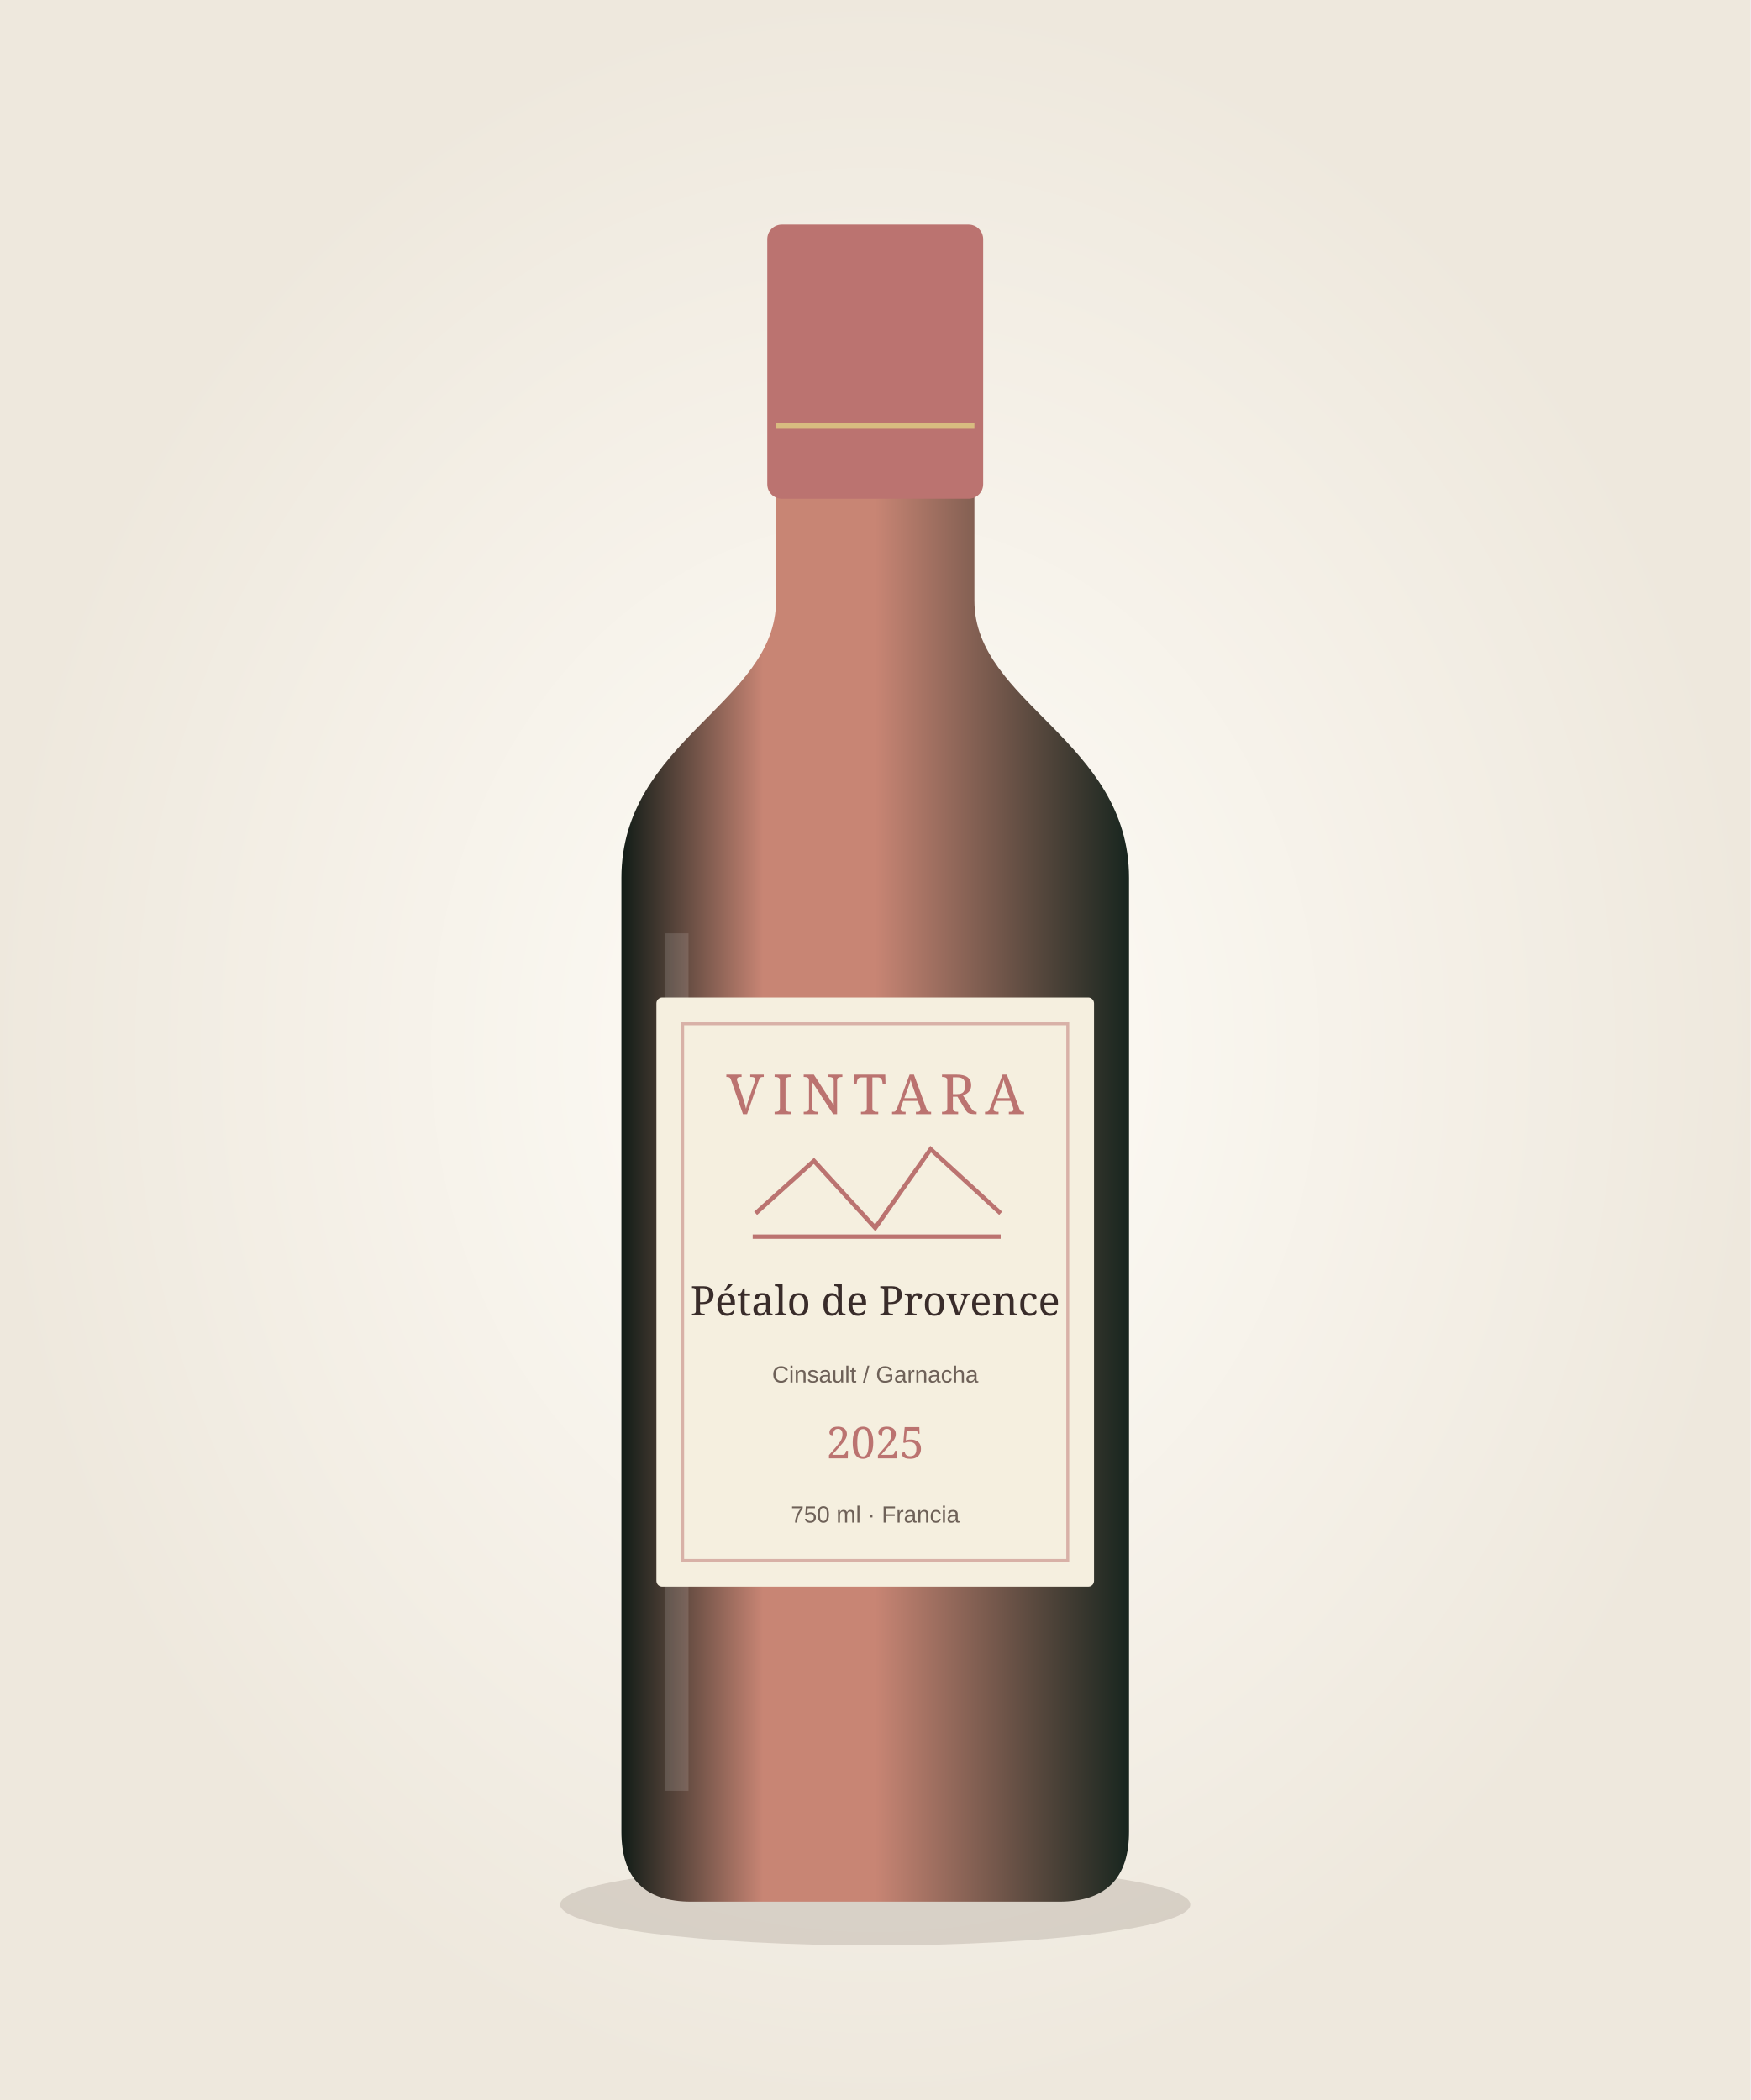
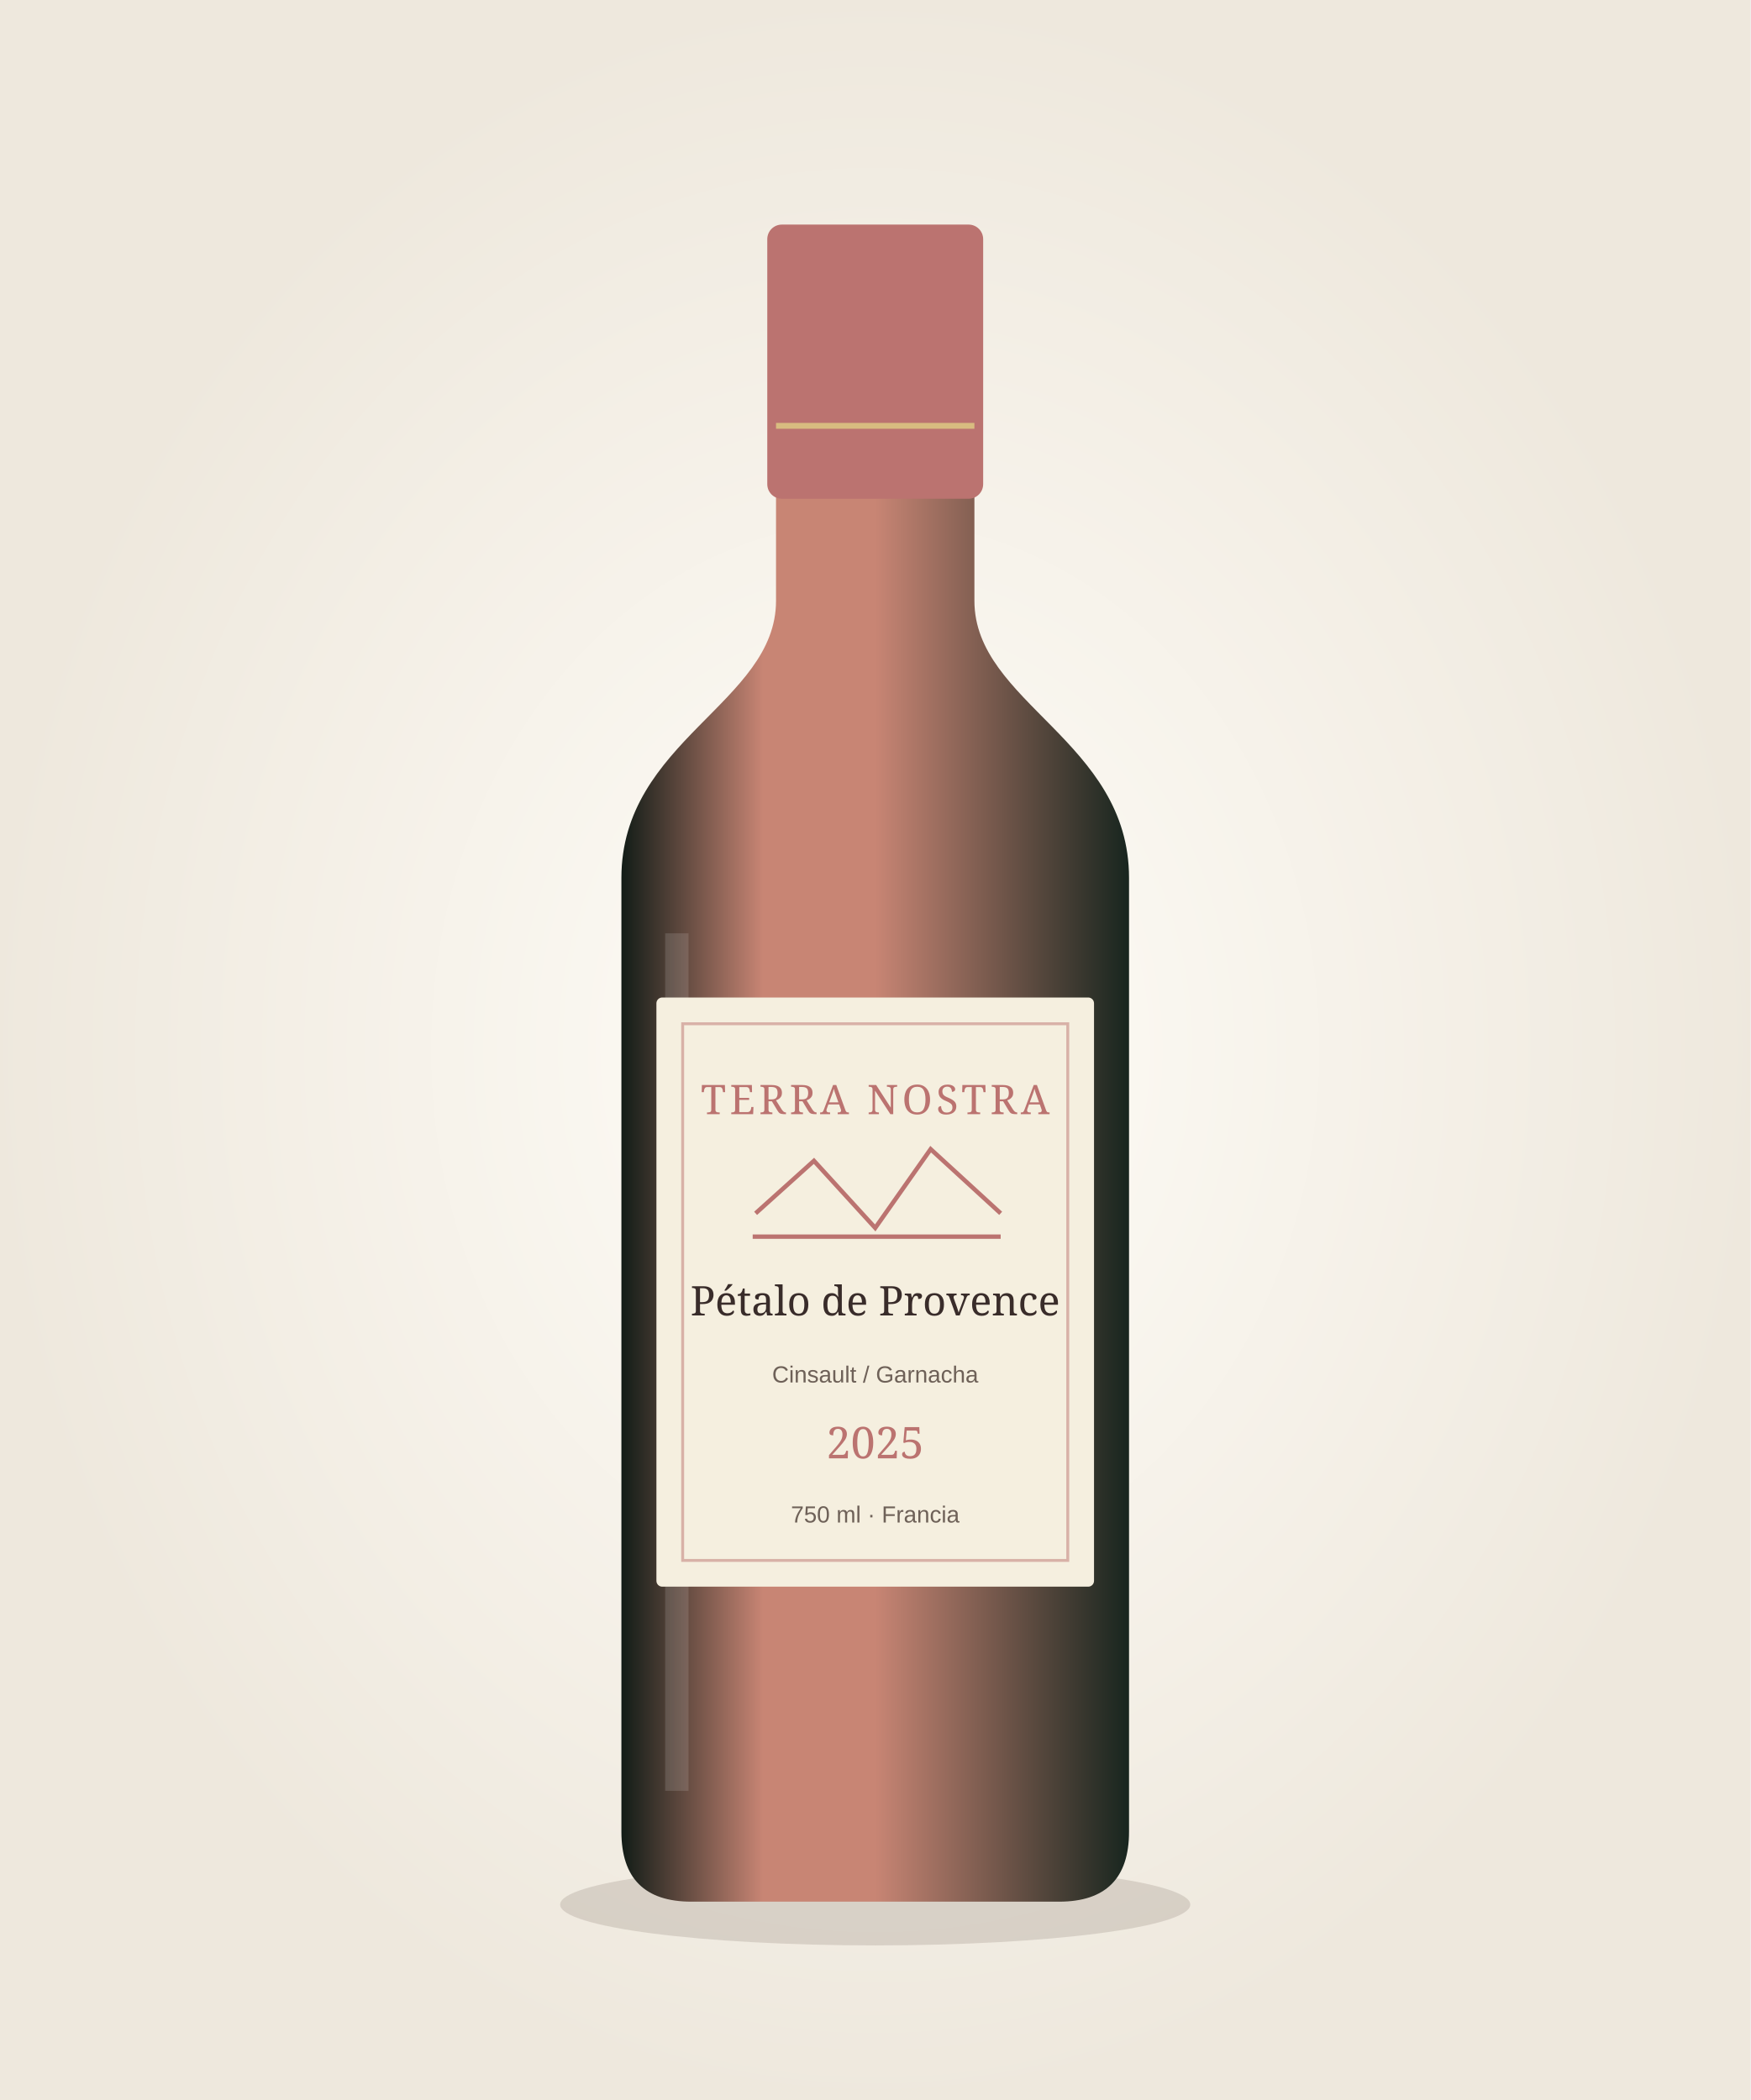
<svg xmlns="http://www.w3.org/2000/svg" width="600" height="720" viewBox="0 0 600 720" role="img" aria-label="Pétalo de Provence, ilustración de botella">
  <defs>
    <linearGradient id="g">
      <stop stop-color="#101b16" />
      <stop offset=".28" stop-color="#c88574" />
      <stop offset=".5" stop-color="#c88574" />
      <stop offset="1" stop-color="#17251e" />
    </linearGradient>
    <radialGradient id="bg">
      <stop stop-color="#fffdf8" />
      <stop offset="1" stop-color="#eee8dd" />
    </radialGradient>
  </defs>
  <rect width="600" height="720" fill="url(#bg)" />
  <ellipse cx="300" cy="653" rx="108" ry="14" fill="#3d2820" opacity=".14" />
  <path d="M266 81h68v125c0 35 53 48 53 95v327q0 24-24 24H237q-24 0-24-24V301c0-47 53-60 53-95z" fill="url(#g)" />
  <path d="M232 320v294" stroke="#fff" stroke-width="8" opacity=".13" />
  <rect x="263" y="77" width="74" height="94" rx="5" fill="#bb7370" />
  <path d="M266 146h68" stroke="#d8bc80" stroke-width="2" />
  <rect x="225" y="342" width="150" height="202" rx="2" fill="#f5efdf" />
  <rect x="234" y="351" width="132" height="184" fill="none" stroke="#bb7370" opacity=".5" />
-   <text x="300" y="382" text-anchor="middle" font-family="Georgia,serif" font-size="19" letter-spacing="3" fill="#bb7370">VINTARA</text>
+   <text x="300" y="382" text-anchor="middle" font-family="Georgia,serif" font-size="14" letter-spacing="1.3" fill="#bb7370">TERRA NOSTRA</text>
  <path d="M259 416l20-18 21 23 19-27 24 22M258 424h85" fill="none" stroke="#bb7370" stroke-width="1.5" />
  <text x="300" y="451" text-anchor="middle" font-family="Georgia,serif" font-size="14" fill="#392c2a">Pétalo de Provence</text>
  <text x="300" y="474" text-anchor="middle" font-family="Arial,sans-serif" font-size="8" fill="#6e6158">Cinsault / Garnacha</text>
  <text x="300" y="500" text-anchor="middle" font-family="Georgia,serif" font-size="15" fill="#bb7370">2025</text>
  <text x="300" y="522" text-anchor="middle" font-family="Arial,sans-serif" font-size="8" fill="#6e6158">750 ml · Francia</text>
</svg>
